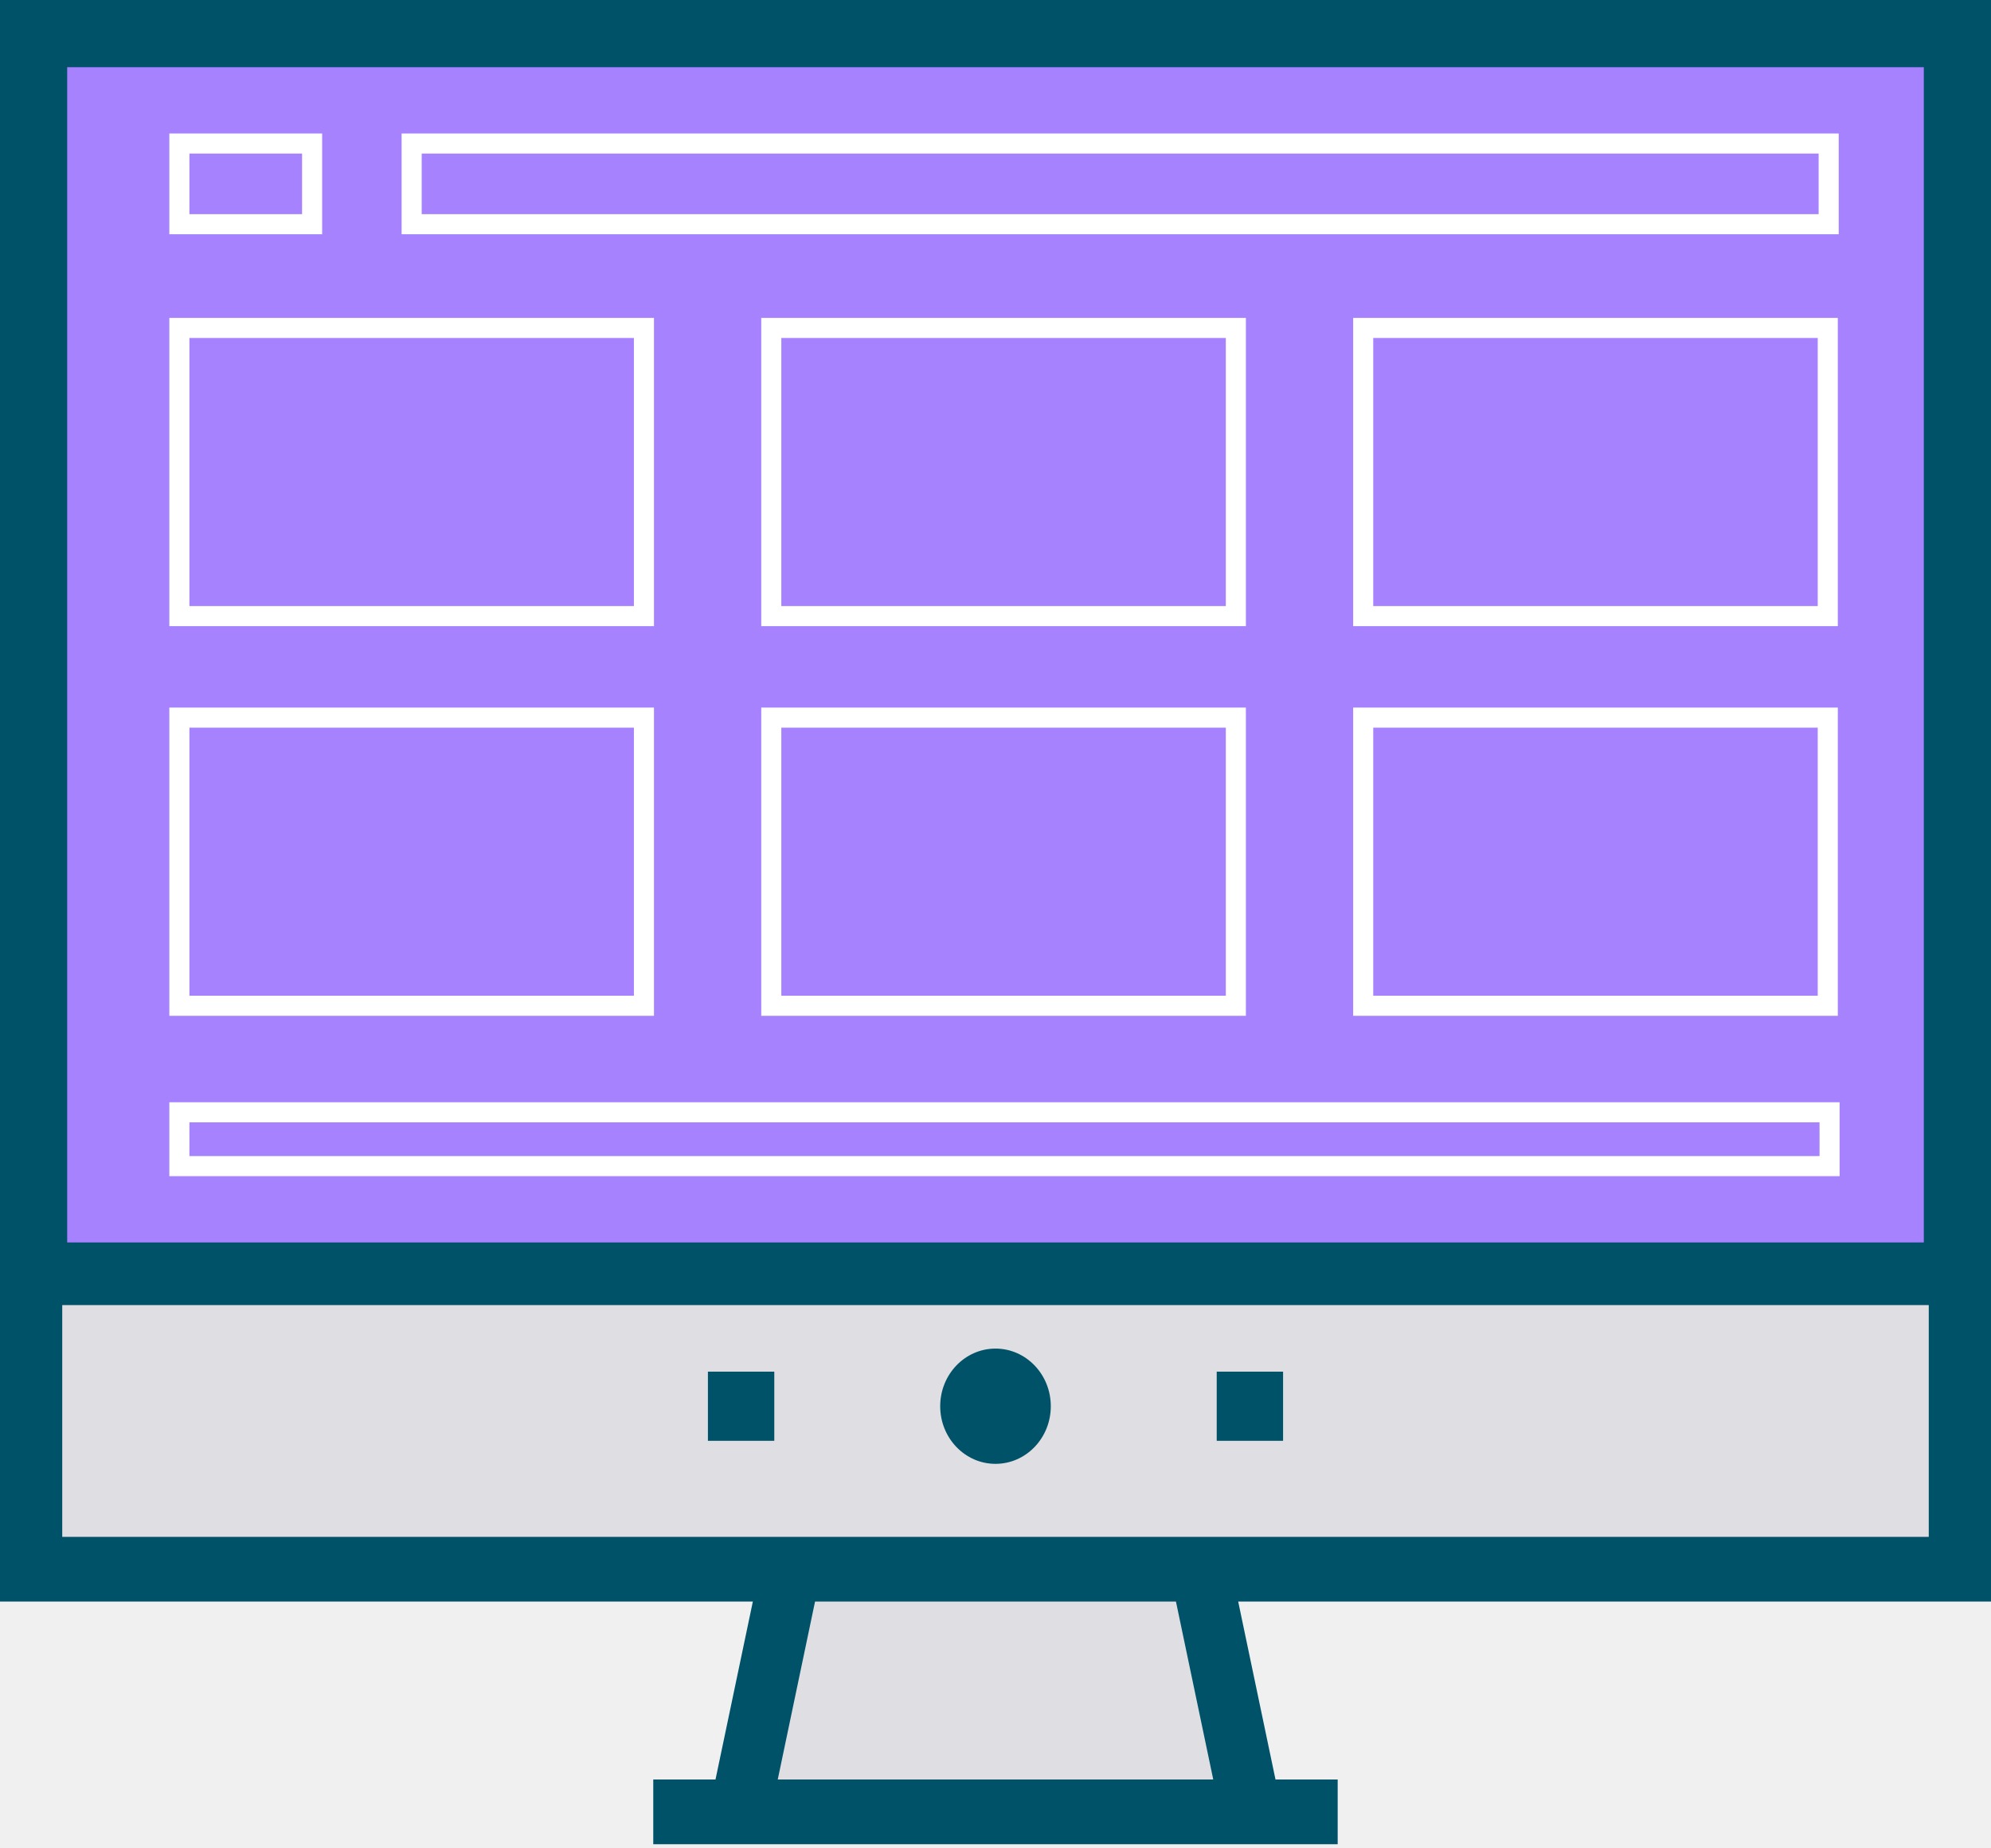
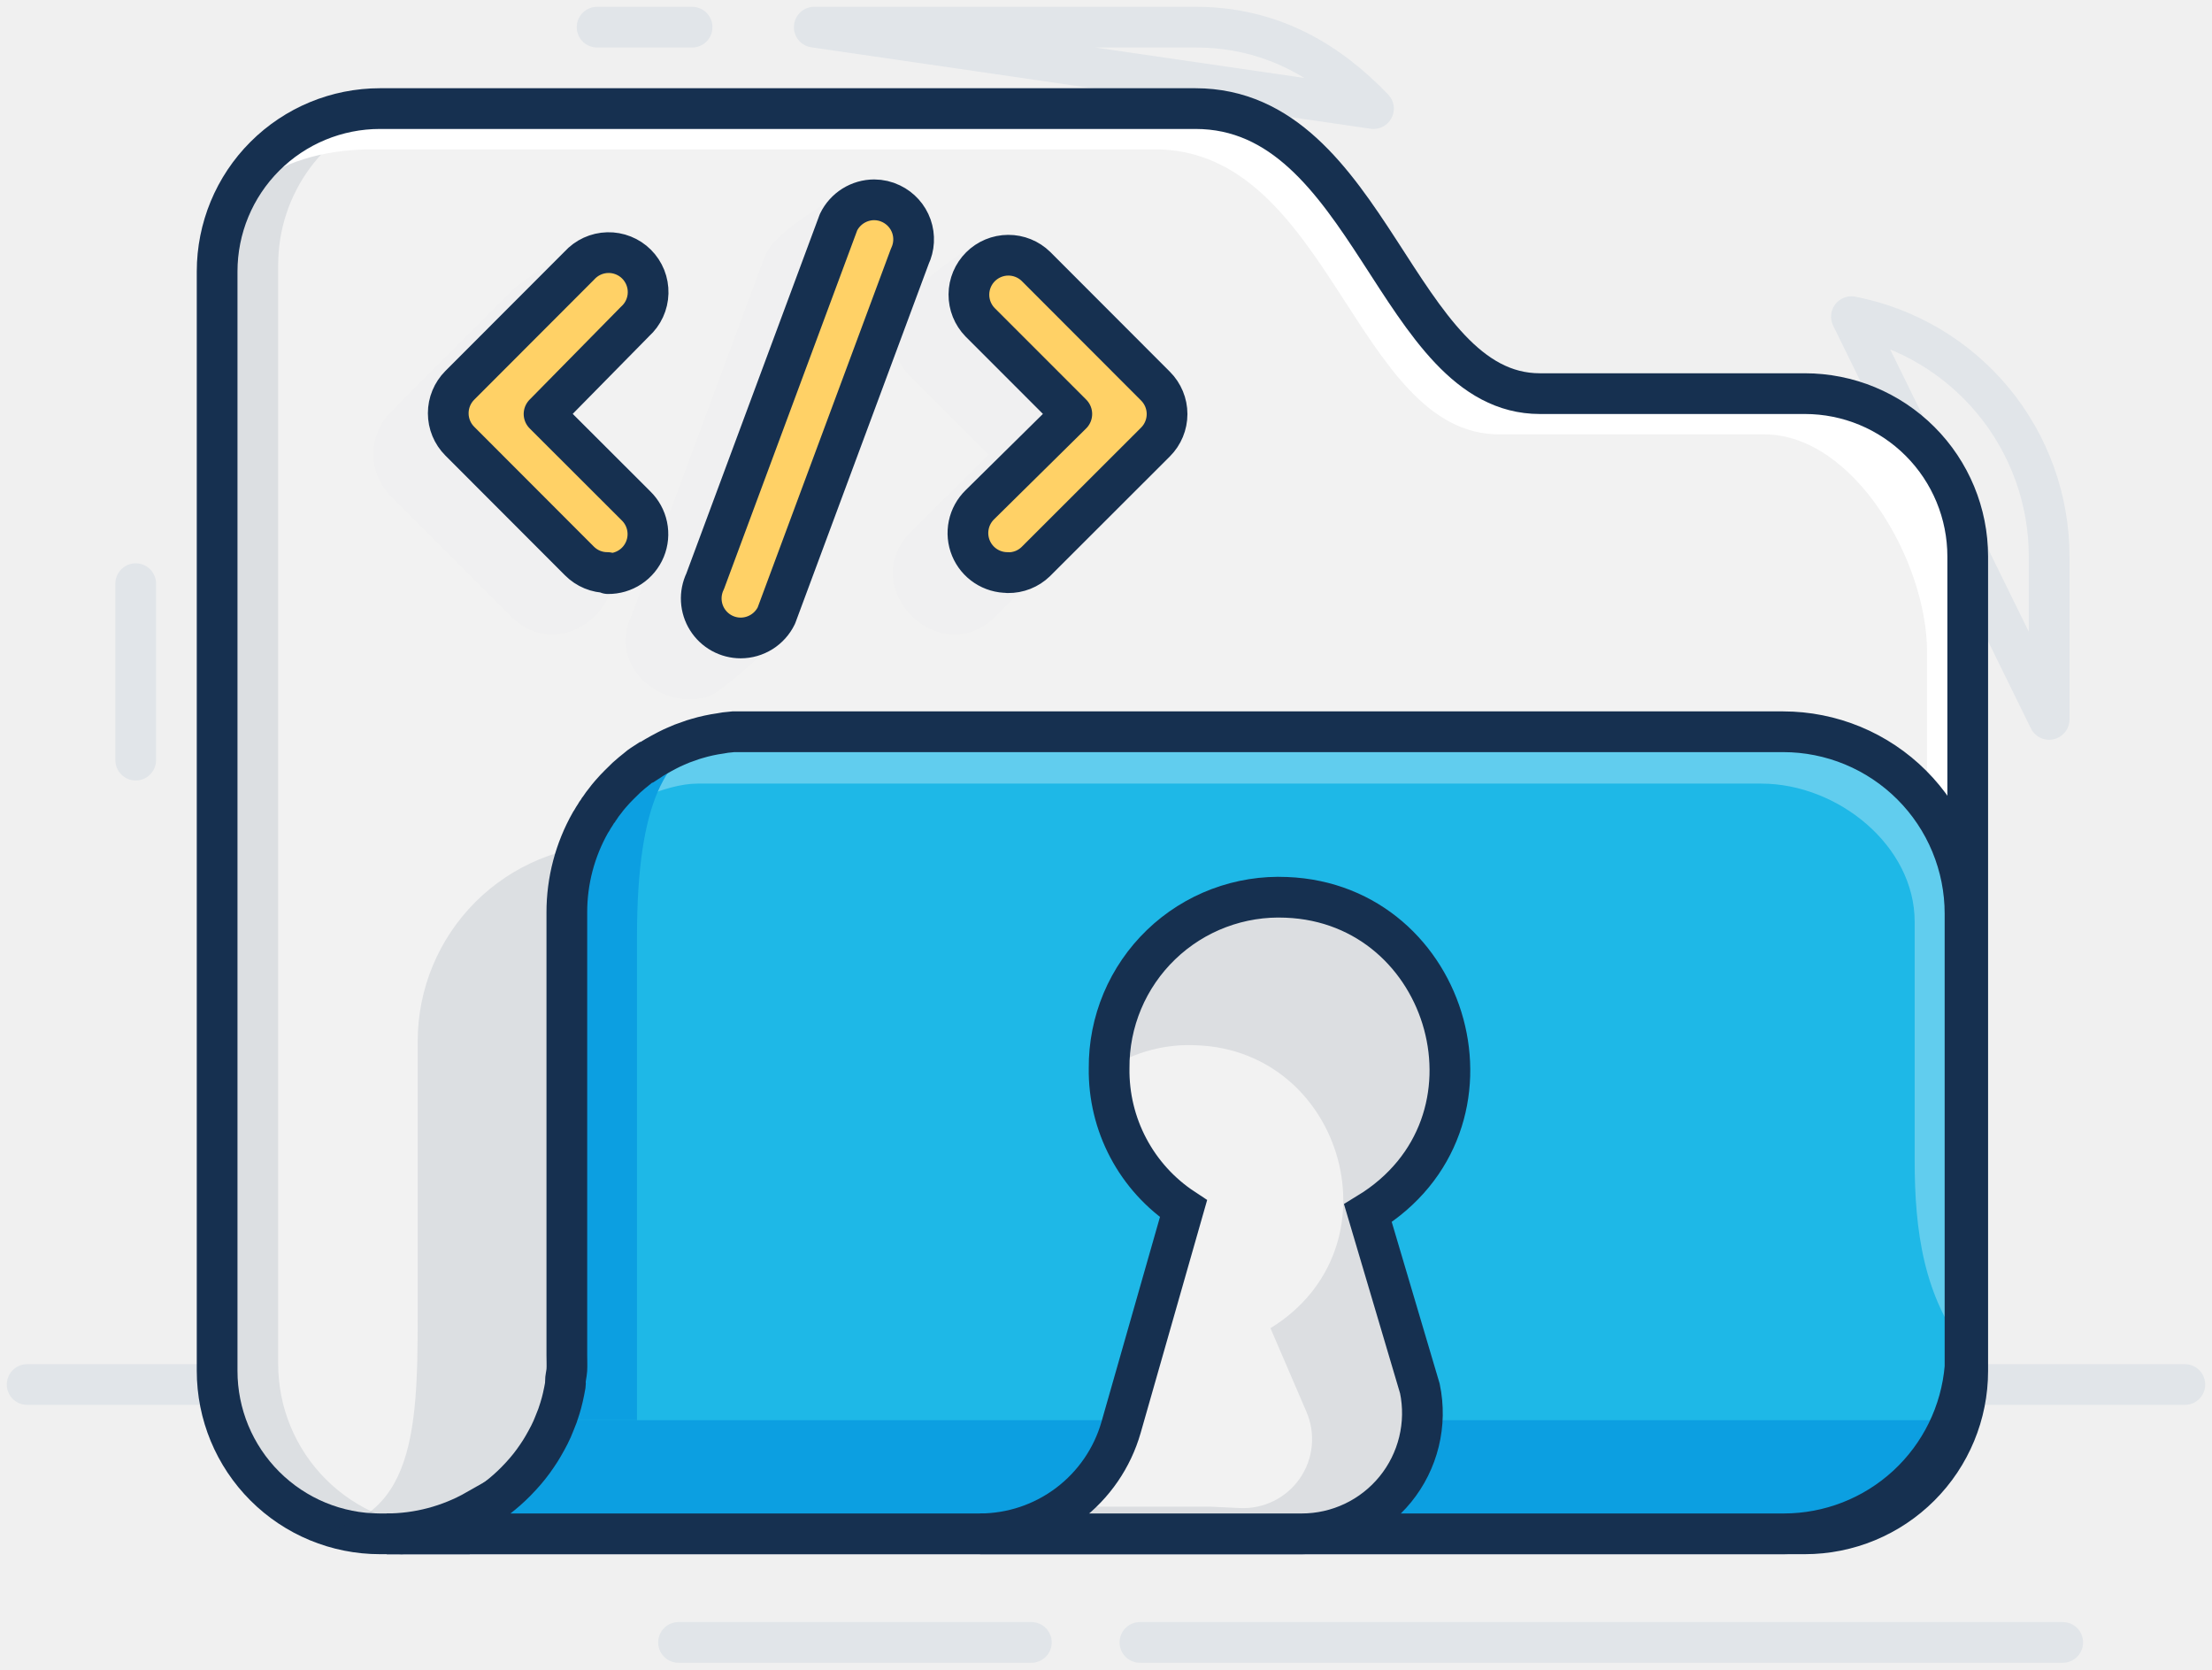
- <svg xmlns="http://www.w3.org/2000/svg" width="111" height="103" viewBox="0 0 111 103">
-   <g fill="none" fill-rule="evenodd">
-     <g fill-rule="nonzero">
-       <path fill="#DFDFE3" d="M69.683 100.87H41.317l2.767-13.492h22.832zM1.85 1.285h107.3v86.093H1.85z" />
-       <path fill="#1EB8E7" stroke="#005268" stroke-width="1.492" d="M3.083 2.57H107.3v68.746H3.083z" />
-       <ellipse cx="55.5" cy="78.383" fill="#005268" rx="3.083" ry="3.212" />
-       <path fill="#005268" d="M111 89.272V0H0v89.272h41.972L39.89 99.19h-3.47v3.607h38.157V99.19H71.11l-2.08-9.92H111zM43.36 99.19l2.08-9.92h20.12l2.08 9.92H43.36zM3.468 3.607h13.354v57.486h77.18V3.607h13.528v82.058H3.47V3.607z" />
-       <path fill="#A682FF" stroke="#005268" stroke-width="3.492" d="M2 2h107v69H2z" />
-       <path fill="#005268" d="M39.467 76.456h3.7v3.855h-3.7zM67.833 76.456h3.7v3.855h-3.7z" />
-     </g>
-     <path stroke="#FFF" stroke-width="1.119" d="M10 18.28h25.9v16.062H10zM43 18.28h25.9v16.062H43zM76 18.28h25.9v16.062H76zM10 40h25.9v16.062H10zM43 40h25.9v16.062H43zM76 40h25.9v16.062H76zM22.95 8h79v4.497h-79zM10 62h92v3H10zM10 8h7.4v4.497H10z" />
+ <svg xmlns="http://www.w3.org/2000/svg" width="163" height="123" viewBox="0 0 163 123" fill="none">
+   <path d="M44 2H51M2 102H161H2ZM84 121H152H84ZM50 121H76H50ZM10 56V43V56ZM136.43 23.33C140.532 24.126 144.229 26.325 146.888 29.549C149.546 32.773 151 36.821 151 41V53L136.43 23.33ZM60 2H88.09C93.82 2 97.98 4.64 101.21 8L60 2Z" stroke="#E1E5E9" stroke-width="3" stroke-linecap="round" stroke-linejoin="round" />
+   <path d="M145 41V101C145 104.183 143.736 107.235 141.485 109.485C139.235 111.736 136.183 113 133 113H28C24.817 113 21.765 111.736 19.515 109.485C17.264 107.235 16 104.183 16 101V20C16 16.817 17.264 13.765 19.515 11.515C21.765 9.264 24.817 8 28 8H88.09C101 8 102.88 29 113.47 29H133C136.183 29 139.235 30.264 141.485 32.515C143.736 34.765 145 37.817 145 41Z" fill="#F2F2F2" />
+   <path opacity="0.1" d="M136.43 112.5C135.318 112.835 134.162 113.004 133 113H28C24.817 113 21.765 111.736 19.515 109.485C17.264 107.235 16 104.183 16 101V20C16 14 20.42 8 29.07 8C26.594 8.739 24.422 10.257 22.878 12.329C21.334 14.401 20.5 16.916 20.5 19.5V100.5C20.5 103.683 21.764 106.735 24.015 108.985C26.265 111.236 29.317 112.5 32.5 112.5H136.43Z" fill="#163050" />
+   <path d="M145 41V101C145.001 102.579 144.691 104.142 144.087 105.601C143.483 107.059 142.597 108.384 141.48 109.5C141.828 108.366 142.003 107.186 142 106V48C142 41.37 136.63 32 130 32H110.47C99.88 32 98 11 85.09 11H27.5C19.5 11 16.5 15.5 16.5 16.5C17.25 14.04 18.771 11.886 20.837 10.356C22.904 8.825 25.408 8 27.98 8H88.09C101 8 102.88 29 113.47 29H133C136.183 29 139.235 30.264 141.485 32.515C143.736 34.765 145 37.817 145 41Z" fill="white" />
+   <path d="M145 41V101C145 104.183 143.736 107.235 141.485 109.485C139.235 111.736 136.183 113 133 113H28C24.817 113 21.765 111.736 19.515 109.485C17.264 107.235 16 104.183 16 101V20C16 16.817 17.264 13.765 19.515 11.515C21.765 9.264 24.817 8 28 8H88.09C101 8 102.88 29 113.47 29H133C136.183 29 139.235 30.264 141.485 32.515C143.736 34.765 145 37.817 145 41Z" stroke="#163050" stroke-width="3" stroke-linecap="round" stroke-linejoin="round" />
+   <g opacity="0.1">
+     <path opacity="0.1" d="M64.43 22.5L58.5 45.5C58 46.75 53.28 50.88 52.32 51.25C49.15 52.47 44.64 49.37 46.58 45.25L56.38 18.84L56.44 18.72C57.44 16.54 63.5 13.49 63.5 13.49C63.5 13.49 65.83 19.36 64.43 22.5Z" fill="#163050" />
+     <path opacity="0.1" d="M43.88 39.16C47.99 43.28 41.77 49.52 37.64 45.39L28.82 36.57C28.409 36.162 28.083 35.677 27.86 35.142C27.638 34.608 27.523 34.034 27.523 33.455C27.523 32.876 27.638 32.303 27.86 31.768C28.083 31.234 28.409 30.748 28.82 30.34L37.63 21.5C38.91 20.22 44.18 17.13 45.5 17.5C48.41 18.27 46.71 24.9 43.86 27.75L38.17 33.5L43.88 39.16Z" fill="#163050" />
+     <path opacity="0.1" d="M82.21 36.57L73.38 45.39C69.23 49.54 63.03 43.23 67.15 39.16L72.86 33.5L67.16 27.79C66.748 27.411 66.417 26.954 66.185 26.445C65.953 25.936 65.825 25.385 65.809 24.826C65.793 24.267 65.89 23.71 66.093 23.189C66.295 22.667 66.6 22.192 66.99 21.79C67.99 20.72 72.04 17.36 73.5 17.54C74.38 17.65 72.59 20.75 73.4 21.54L82.21 30.36C83.031 31.185 83.493 32.301 83.493 33.465C83.493 34.629 83.031 35.745 82.21 36.57Z" fill="#163050" />
  </g>
+   <path d="M54.58 47C54.088 47 53.605 46.874 53.174 46.636C52.744 46.398 52.381 46.055 52.119 45.638C51.858 45.222 51.706 44.746 51.678 44.255C51.65 43.764 51.747 43.274 51.96 42.83L61.79 16.37C62.03 15.876 62.404 15.46 62.869 15.168C63.334 14.877 63.871 14.721 64.42 14.72C64.853 14.721 65.281 14.82 65.67 15.01C66.366 15.343 66.902 15.939 67.159 16.666C67.415 17.394 67.373 18.194 67.04 18.89L57.21 45.35C56.97 45.844 56.597 46.261 56.132 46.552C55.667 46.844 55.129 46.999 54.58 47ZM74.27 42.18C73.688 42.187 73.117 42.019 72.63 41.698C72.144 41.377 71.766 40.917 71.544 40.379C71.322 39.84 71.267 39.248 71.386 38.677C71.505 38.107 71.792 37.586 72.21 37.18L78.98 30.5L72.22 23.74C71.687 23.191 71.391 22.455 71.397 21.69C71.403 20.925 71.71 20.193 72.252 19.652C72.794 19.112 73.526 18.807 74.292 18.802C75.057 18.798 75.793 19.096 76.34 19.63L85.15 28.45C85.694 28.996 86 29.735 86 30.505C86 31.276 85.694 32.015 85.15 32.56L76.32 41.38C75.771 41.91 75.034 42.202 74.27 42.19V42.18ZM44.76 42.18C44.378 42.182 43.999 42.108 43.645 41.962C43.291 41.816 42.97 41.601 42.7 41.33L33.88 32.5C33.336 31.955 33.031 31.216 33.031 30.445C33.031 29.675 33.336 28.936 33.88 28.39L42.69 19.57C42.955 19.277 43.276 19.041 43.635 18.876C43.993 18.712 44.381 18.621 44.776 18.611C45.17 18.601 45.563 18.671 45.929 18.818C46.296 18.964 46.629 19.183 46.908 19.462C47.187 19.742 47.406 20.075 47.553 20.441C47.699 20.808 47.769 21.2 47.759 21.595C47.749 21.989 47.659 22.377 47.494 22.736C47.329 23.095 47.093 23.416 46.8 23.68L40.09 30.5L46.86 37.26C47.279 37.666 47.566 38.187 47.684 38.757C47.803 39.328 47.748 39.92 47.526 40.459C47.304 40.998 46.926 41.457 46.44 41.778C45.954 42.099 45.383 42.267 44.8 42.26L44.76 42.18Z" fill="#FFD166" stroke="#163050" stroke-width="3" stroke-linecap="round" stroke-linejoin="round" />
+   <path opacity="0.1" d="M135 76.75V106.96C134.995 109.03 134.548 111.076 133.69 112.96H21.63C30.55 112.96 30.78 105.73 30.78 96.81V76.71C30.78 72.864 32.308 69.176 35.027 66.457C37.746 63.738 41.434 62.21 45.28 62.21H120.49C122.398 62.209 124.288 62.584 126.051 63.315C127.814 64.045 129.416 65.117 130.764 66.468C132.112 67.818 133.18 69.422 133.907 71.186C134.634 72.951 135.005 74.842 135 76.75Z" fill="#163050" />
+   <path d="M28.5 113C28.8 113 29.1 113 29.39 113C29.523 113.011 29.657 113.011 29.79 113L30.48 112.92L31.04 112.82L31.32 112.76L31.57 112.7H31.68C31.93 112.64 32.16 112.58 32.39 112.5L32.6 112.43C32.89 112.34 33.18 112.24 33.46 112.13H33.56C33.83 112.02 34.1 111.91 34.36 111.77L34.46 111.71C34.592 111.655 34.719 111.588 34.84 111.51C34.932 111.471 35.022 111.428 35.11 111.38C36.177 110.768 37.156 110.015 38.02 109.14L38.39 108.75C38.821 108.281 39.215 107.779 39.57 107.25C39.73 107.02 39.88 106.78 40.02 106.54C40.19 106.26 40.33 105.98 40.48 105.7C40.626 105.414 40.756 105.12 40.87 104.82C41.021 104.468 41.152 104.108 41.26 103.74C41.34 103.47 41.42 103.2 41.48 102.92C41.54 102.64 41.61 102.33 41.66 102.02C41.671 101.954 41.671 101.886 41.66 101.82C41.66 101.52 41.75 101.22 41.77 100.92C41.79 100.62 41.77 100.18 41.77 99.8V67.22C41.767 64.892 42.37 62.604 43.52 60.58L43.6 60.46C43.682 60.309 43.772 60.162 43.87 60.02L43.97 59.85C43.997 59.808 44.028 59.768 44.06 59.73C44.093 59.66 44.137 59.596 44.19 59.54C44.316 59.346 44.453 59.159 44.6 58.98C44.71 58.83 44.83 58.68 44.97 58.52L45.05 58.43C45.23 58.22 45.42 58.02 45.61 57.83L46.16 57.29L46.24 57.22C46.45 57.03 46.68 56.84 46.91 56.66L47.13 56.48C47.29 56.37 47.43 56.26 47.59 56.16H47.66L47.83 56.05C47.99 55.94 48.15 55.84 48.32 55.74C48.49 55.64 48.89 55.42 49.18 55.27C49.47 55.12 49.57 55.08 49.77 54.99C50.095 54.84 50.429 54.71 50.77 54.6C50.96 54.527 51.154 54.463 51.35 54.41C51.923 54.239 52.508 54.112 53.1 54.03L53.45 53.97L54.04 53.91C54.39 53.91 54.74 53.91 55.1 53.91H131.4C133.16 53.91 134.902 54.257 136.528 54.93C138.154 55.604 139.631 56.591 140.875 57.835C142.12 59.079 143.107 60.556 143.78 62.182C144.453 63.808 144.8 65.55 144.8 67.31V99.6C144.8 99.98 144.8 100.35 144.8 100.72C144.691 102.064 144.374 103.383 143.86 104.63C142.863 107.108 141.148 109.23 138.934 110.723C136.72 112.217 134.11 113.013 131.44 113.01" fill="#1EB8E7" />
+   <path opacity="0.3" d="M141.09 85.5V67.91C141.09 62.29 135.41 57.73 129.79 57.73H51.39C48.98 57.73 45.59 59.48 43.64 60.59C44.813 58.532 46.509 56.822 48.557 55.633C50.605 54.444 52.932 53.818 55.3 53.82H131.6C135.154 53.82 138.562 55.232 141.075 57.745C143.588 60.258 145 63.666 145 67.22V99.6C141.75 95.63 141.09 90.65 141.09 85.5Z" fill="white" />
+   <path d="M52.51 54.38C49.16 55.5 46.94 58.93 46.94 68.99V104.63H40.94C41.454 103.383 41.772 102.064 41.88 100.72C41.88 100.35 41.88 99.98 41.88 99.6V67.22C41.9 58.19 45.81 55.5 52.51 54.38Z" fill="#0C9FE1" />
+   <path d="M131.6 113C134.269 113.004 136.879 112.209 139.092 110.717C141.305 109.225 143.022 107.105 144.02 104.63H40.92C39.909 107.093 38.191 109.201 35.982 110.687C33.773 112.174 31.172 112.972 28.51 112.98L131.6 113Z" fill="#0C9FE1" />
+   <path d="M28.5 113C28.8 113 29.1 113 29.39 113C29.523 113.011 29.657 113.011 29.79 113L30.48 112.92L31.04 112.82L31.32 112.76L31.57 112.7H31.68C31.93 112.64 32.16 112.58 32.39 112.5L32.6 112.43C32.89 112.34 33.18 112.24 33.46 112.13H33.56C33.83 112.02 34.1 111.91 34.36 111.77L34.46 111.71C34.592 111.655 34.719 111.588 34.84 111.51C34.932 111.471 35.022 111.428 35.11 111.38C36.177 110.768 37.156 110.015 38.02 109.14L38.39 108.75C38.822 108.285 39.216 107.787 39.57 107.26C39.73 107.03 39.88 106.79 40.02 106.55C40.19 106.27 40.33 105.99 40.48 105.71C40.626 105.424 40.756 105.13 40.87 104.83C41.021 104.478 41.152 104.118 41.26 103.75C41.34 103.48 41.42 103.21 41.48 102.93C41.54 102.65 41.61 102.34 41.66 102.03C41.671 101.964 41.671 101.896 41.66 101.83C41.66 101.53 41.75 101.23 41.77 100.93C41.79 100.63 41.77 100.19 41.77 99.81V67.22C41.767 64.892 42.37 62.604 43.52 60.58L43.6 60.46C43.682 60.309 43.772 60.162 43.87 60.02L43.97 59.85C43.997 59.808 44.028 59.768 44.06 59.73C44.093 59.66 44.137 59.596 44.19 59.54C44.316 59.346 44.453 59.159 44.6 58.98C44.71 58.83 44.83 58.68 44.97 58.52L45.05 58.43C45.23 58.22 45.42 58.02 45.61 57.83L46.16 57.29L46.24 57.22C46.45 57.03 46.68 56.84 46.91 56.66L47.13 56.48C47.29 56.37 47.43 56.26 47.59 56.16H47.66L47.83 56.05C47.99 55.94 48.15 55.84 48.32 55.74C48.49 55.64 48.89 55.42 49.18 55.27C49.47 55.12 49.57 55.08 49.77 54.99C50.095 54.84 50.429 54.71 50.77 54.6C50.96 54.527 51.154 54.463 51.35 54.41C51.923 54.239 52.508 54.112 53.1 54.03L53.45 53.97L54.04 53.91C54.39 53.91 54.74 53.91 55.1 53.91H131.4C133.16 53.91 134.902 54.257 136.528 54.93C138.154 55.604 139.631 56.591 140.875 57.835C142.12 59.079 143.107 60.556 143.78 62.182C144.453 63.808 144.8 65.55 144.8 67.31V99.6C144.8 99.98 144.8 100.35 144.8 100.72C144.519 104.07 142.99 107.191 140.515 109.466C138.04 111.74 134.801 113.002 131.44 113H28.5Z" stroke="#163050" stroke-width="3" stroke-miterlimit="10" />
+   <path d="M28.5 113C30.81 112.996 33.08 112.397 35.09 111.26C34.744 111.873 34.346 112.455 33.9 113H28.5Z" stroke="#163050" stroke-width="3" stroke-miterlimit="10" />
+   <path d="M94.57 113H95.92C97.241 112.999 98.545 112.704 99.738 112.136C100.931 111.569 101.982 110.743 102.816 109.718C103.65 108.694 104.246 107.497 104.559 106.214C104.873 104.93 104.897 103.594 104.63 102.3L100.84 89.38C111.59 82.79 106.91 66.59 94.84 66.11C82.29 65.61 76.84 81.91 87.25 89.05L82.65 105.17C82.006 107.429 80.644 109.416 78.769 110.831C76.894 112.246 74.609 113.011 72.26 113.01L94.57 113Z" fill="#DCDEE1" />
+   <path d="M96.27 104.01C96.613 104.803 96.748 105.67 96.662 106.53C96.577 107.389 96.273 108.213 95.781 108.922C95.288 109.632 94.623 110.205 93.848 110.586C93.072 110.967 92.213 111.144 91.35 111.1L89.21 111H78.47C80.48 109.586 81.941 107.524 82.61 105.16L87.21 89.05C85.501 87.923 84.103 86.385 83.146 84.576C82.188 82.767 81.701 80.746 81.73 78.7C83.662 77.477 85.927 76.886 88.21 77.01C99.05 77.44 103.21 91.95 93.62 97.85L96.27 104.01Z" fill="#F2F2F2" />
+   <path d="M104.63 102.3C104.899 103.594 104.876 104.932 104.563 106.216C104.25 107.5 103.655 108.698 102.821 109.722C101.986 110.747 100.934 111.573 99.74 112.14C98.547 112.707 97.242 113.001 95.92 113H72.22C74.567 112.996 76.85 112.229 78.724 110.815C80.598 109.401 81.962 107.417 82.61 105.16L87.21 89.05C85.501 87.924 84.103 86.385 83.146 84.576C82.188 82.768 81.701 80.747 81.73 78.7C81.716 77.002 82.048 75.319 82.706 73.753C83.364 72.188 84.335 70.773 85.558 69.595C86.781 68.416 88.231 67.5 89.82 66.901C91.409 66.302 93.103 66.033 94.8 66.11C106.91 66.59 111.59 82.8 100.8 89.38L104.63 102.3Z" stroke="#163050" stroke-width="3" stroke-miterlimit="10" />
</svg>
